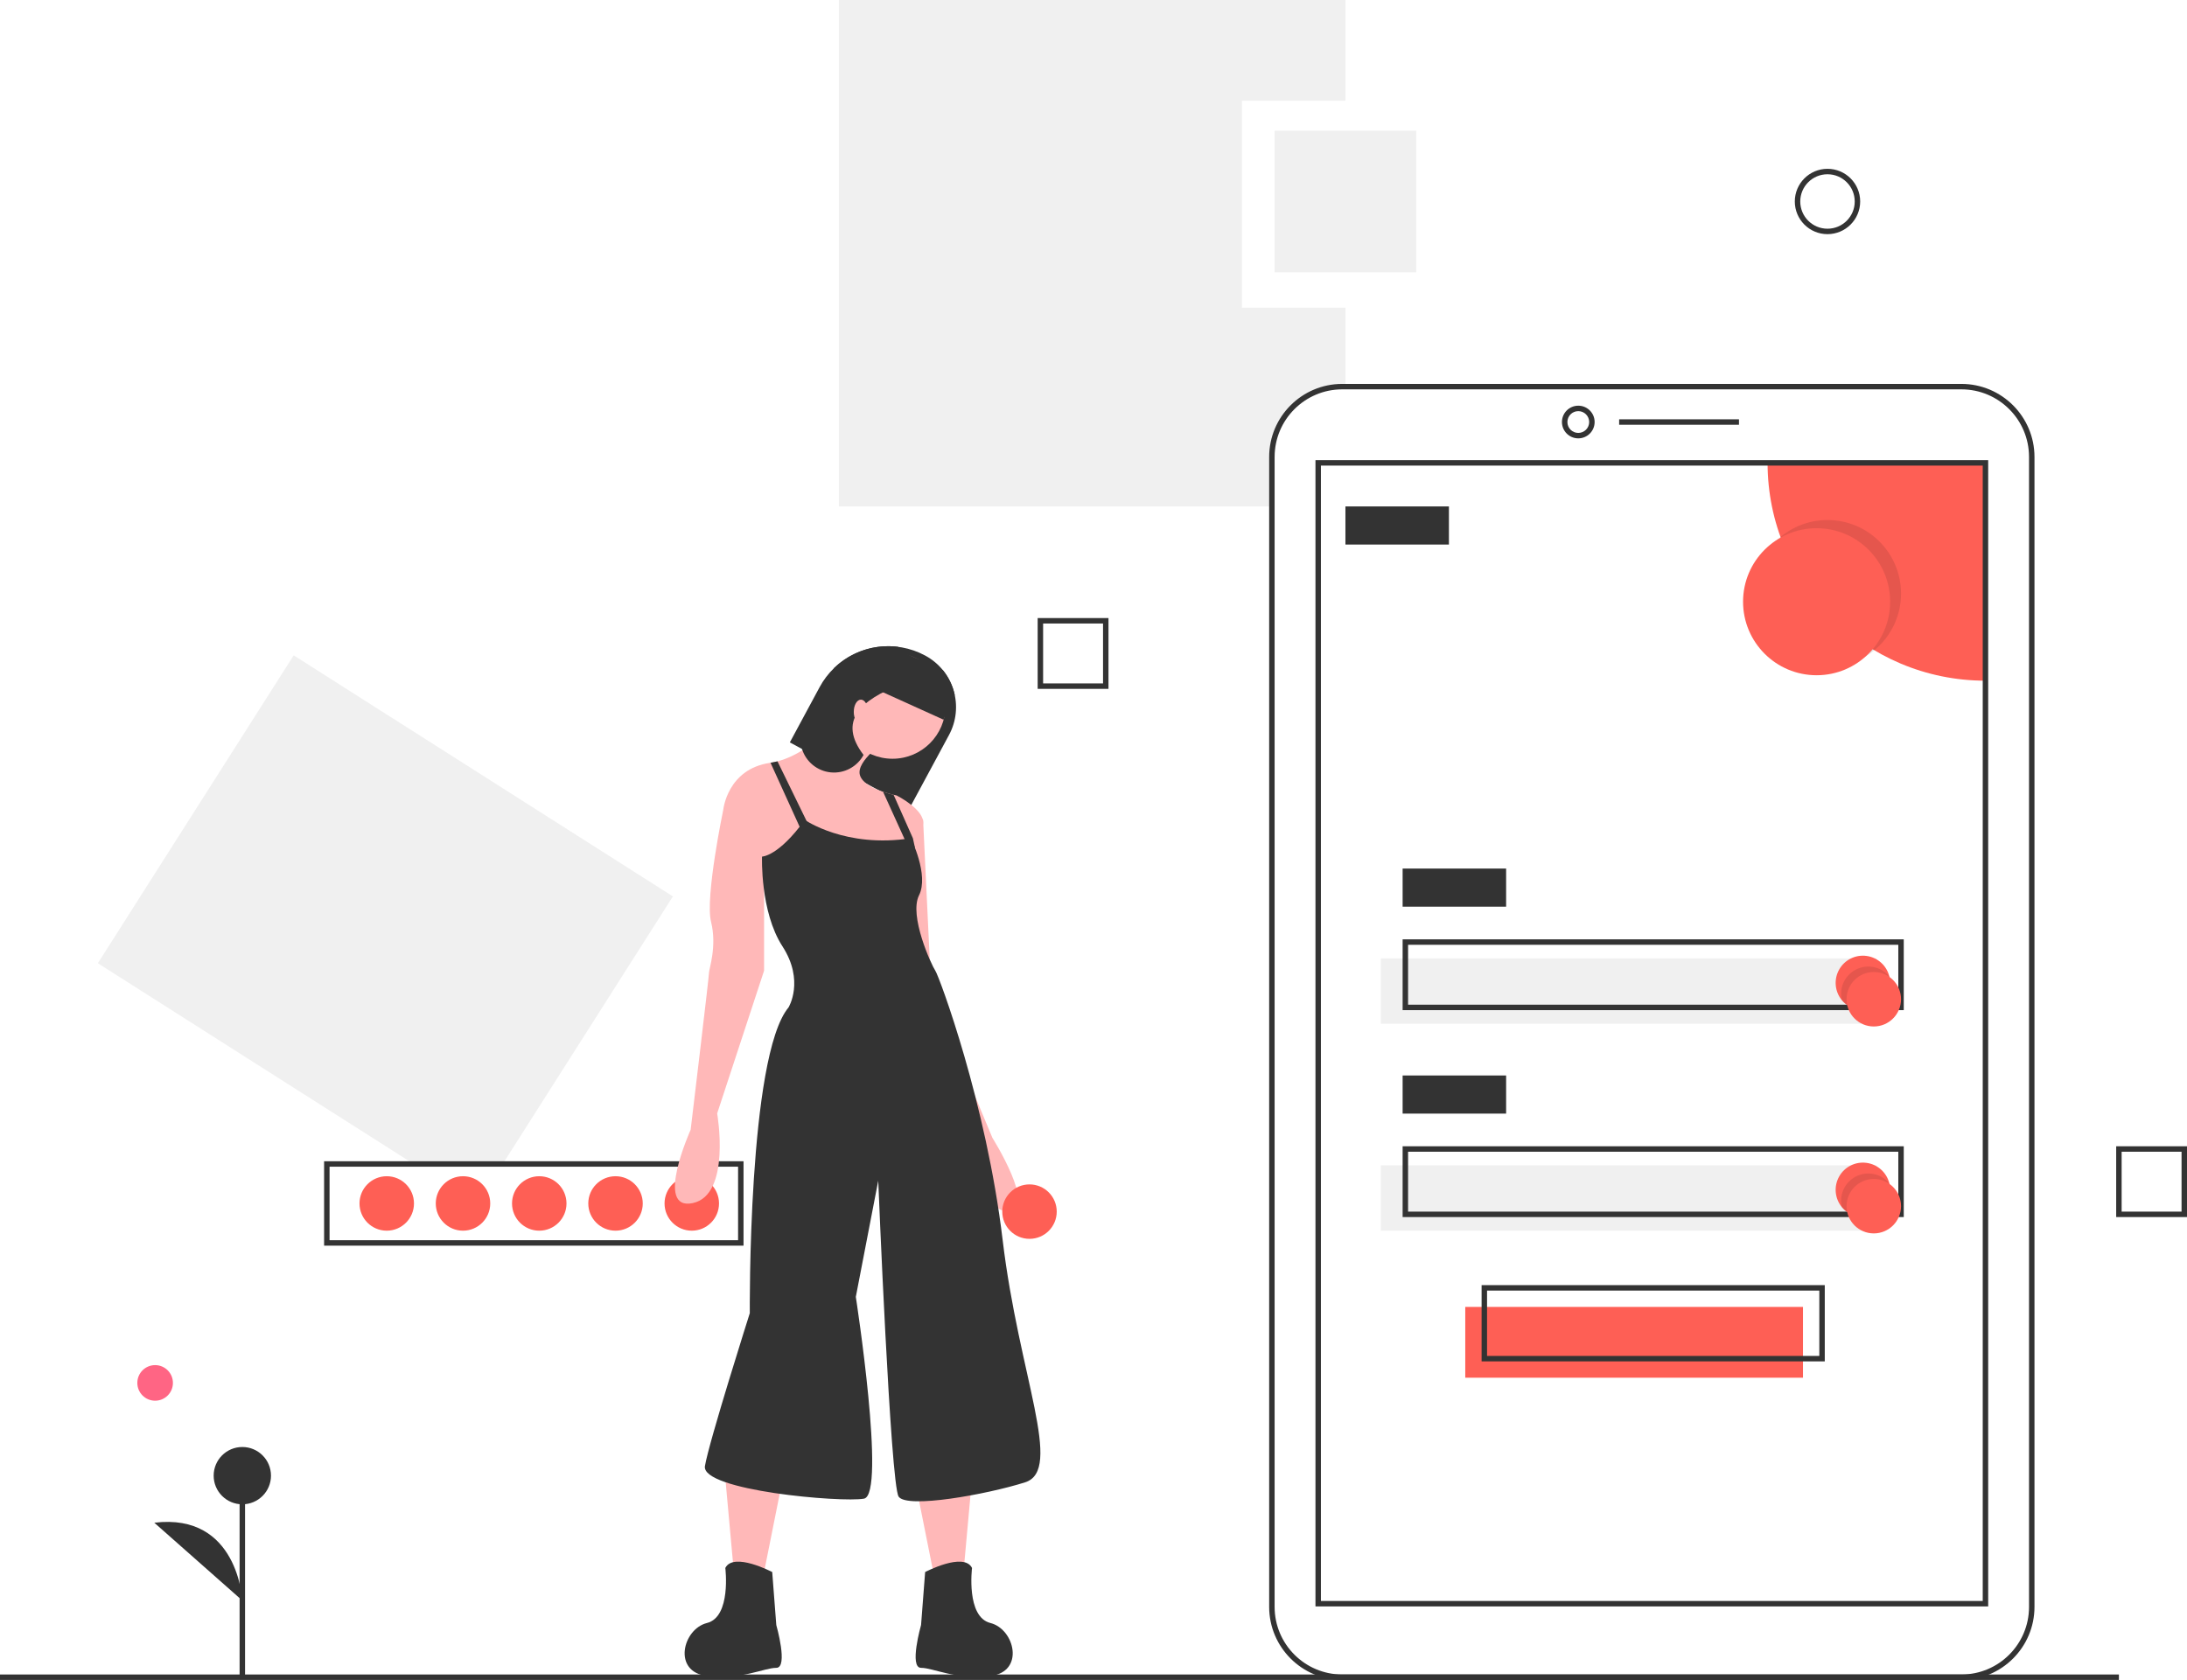
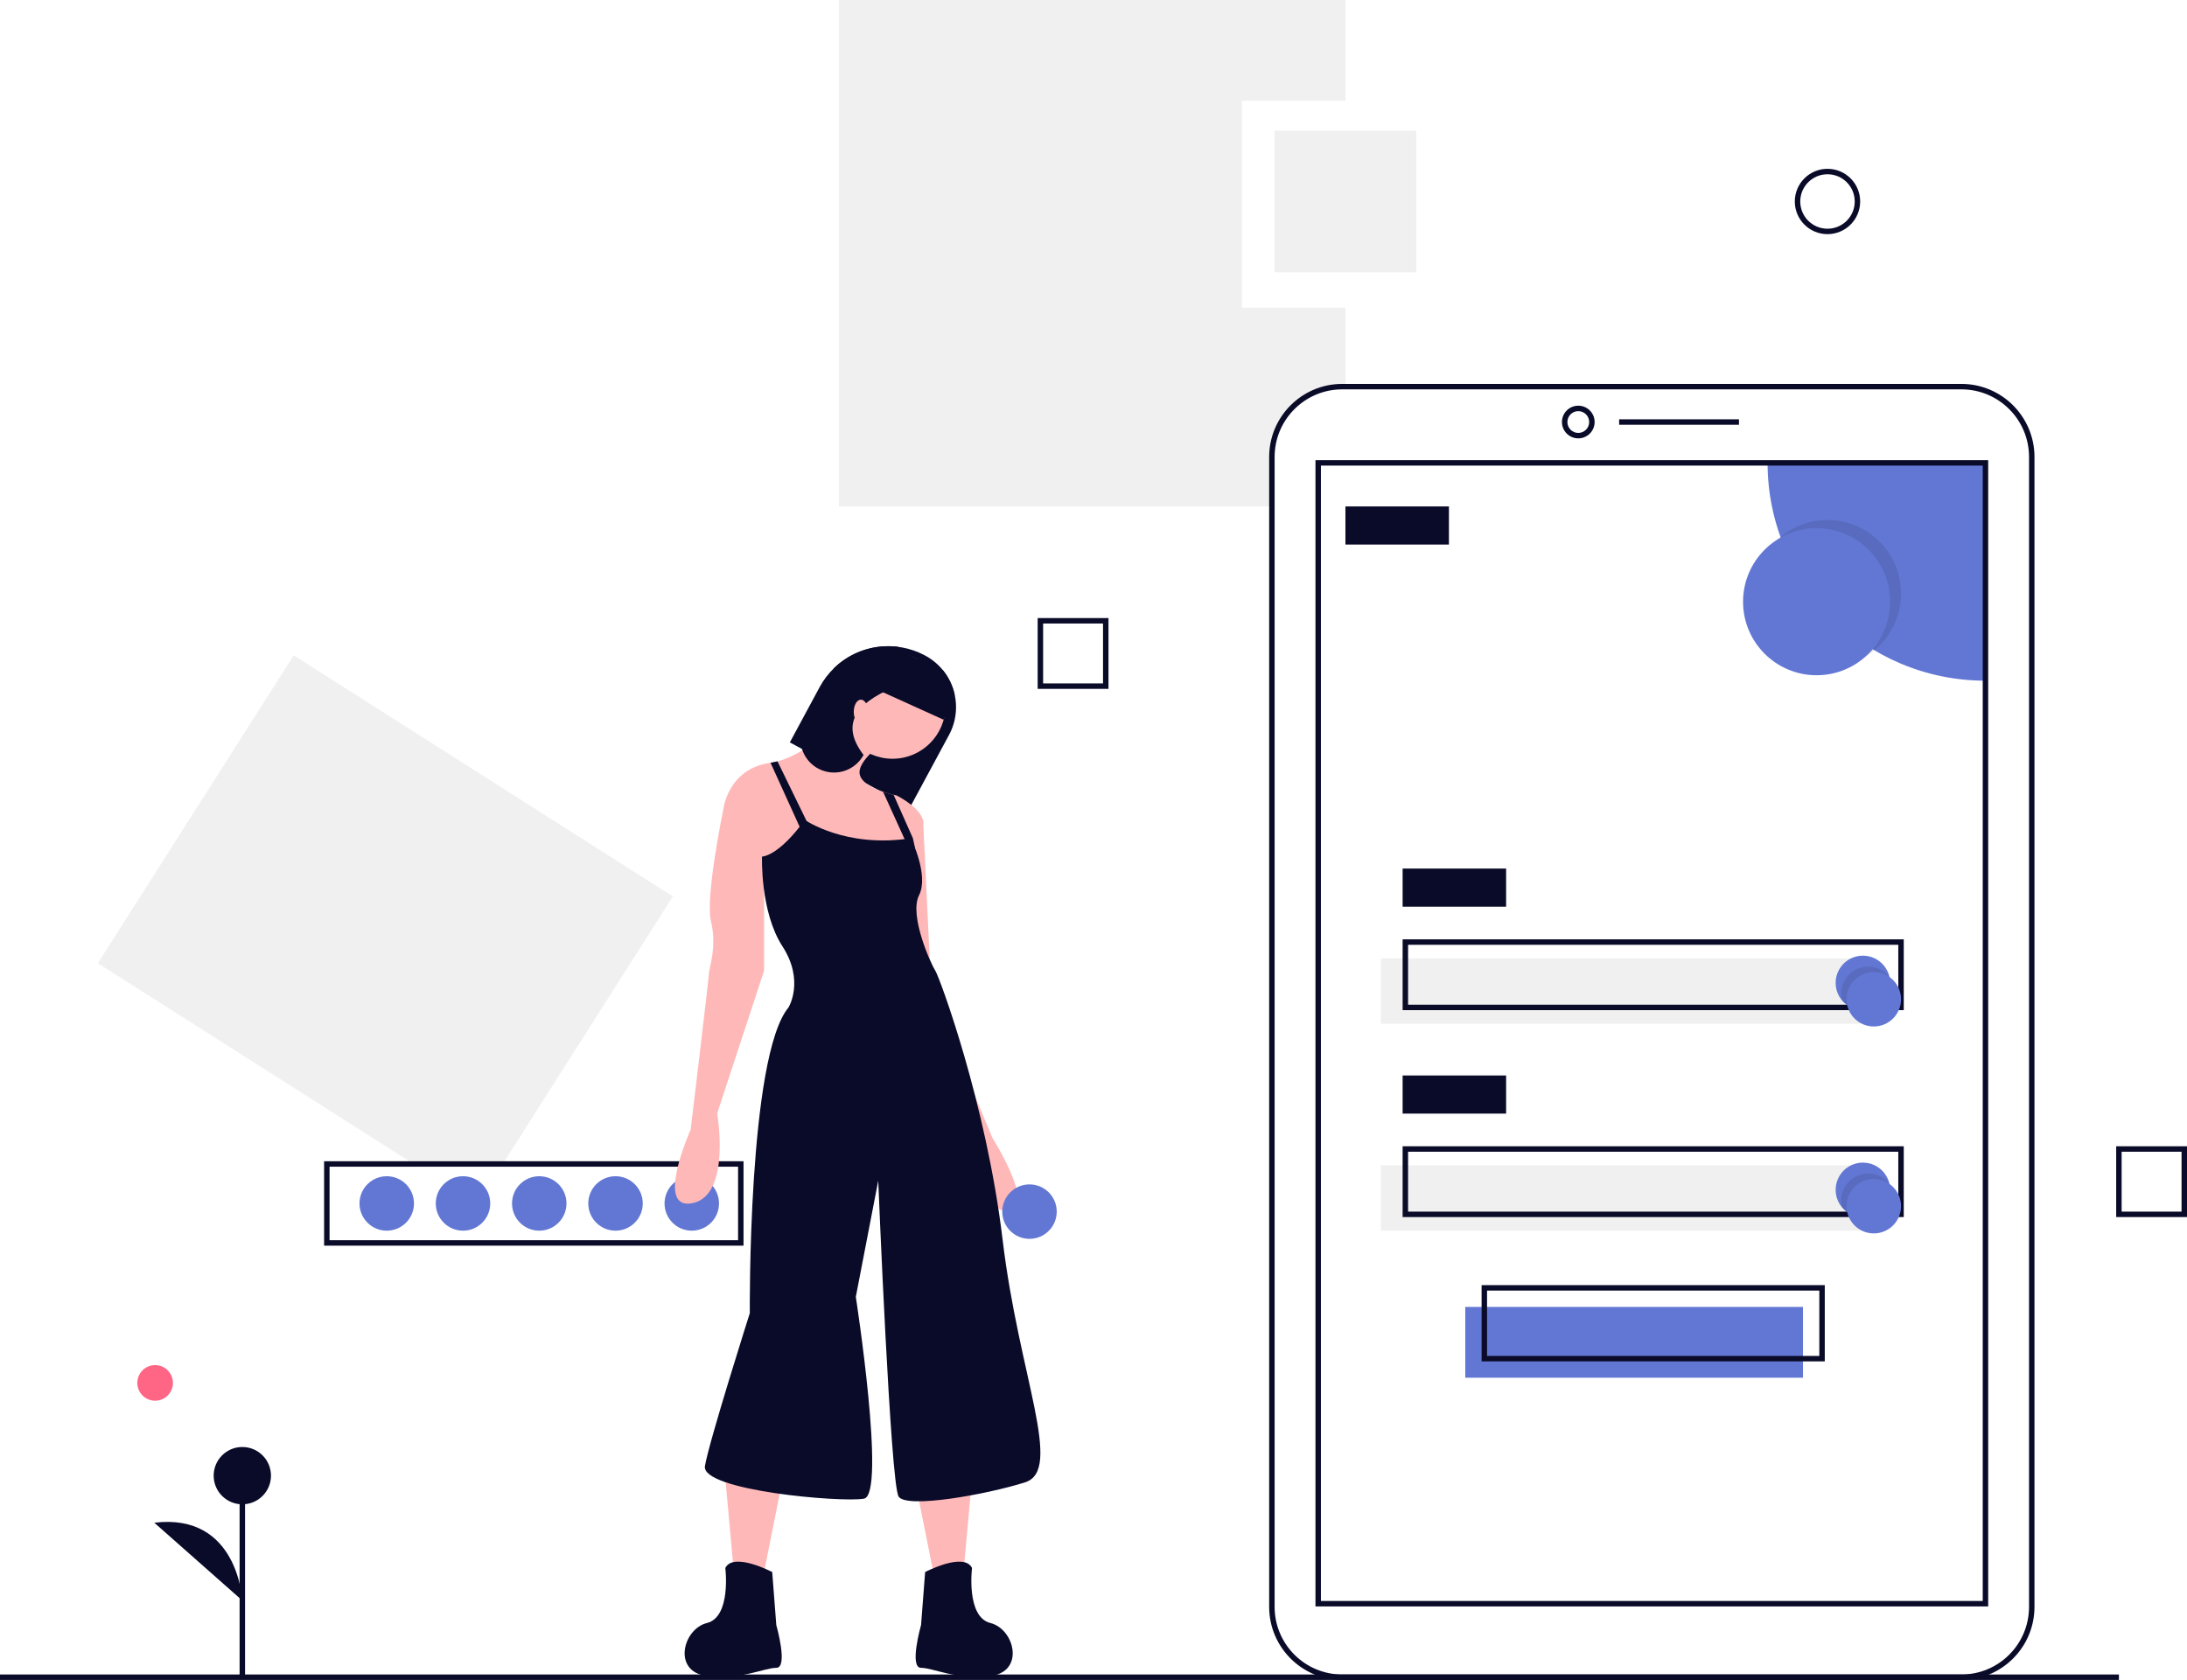
<svg xmlns="http://www.w3.org/2000/svg" id="bc52c4b0-5495-47d6-8fbf-e718e11a33f1" data-name="Layer 1" width="803" height="617" viewBox="0 0 803 617">
  <polygon points="184.898 427 247.069 329.231 107.835 240.694 35.931 353.769 151.095 427 184.898 427" fill="#f0f0f0" />
-   <path d="M471.5,599h-154V568h154Zm-152-2h150V570h-150Z" transform="translate(-198.5 -141.5)" fill="#333" />
-   <circle cx="254" cy="442" r="10" fill="#fe5f55" />
-   <circle cx="226" cy="442" r="10" fill="#fe5f55" />
-   <circle cx="198" cy="442" r="10" fill="#fe5f55" />
-   <circle cx="170" cy="442" r="10" fill="#fe5f55" />
-   <circle cx="142" cy="442" r="10" fill="#fe5f55" />
+   <path d="M471.5,599h-154V568h154Zm-152-2h150V570h-150Z" transform="translate(-198.5 -141.5)" fill="#0a0b29" />
+   <circle cx="254" cy="442" r="10" fill="#6277d3" />
+   <circle cx="226" cy="442" r="10" fill="#6277d3" />
+   <circle cx="198" cy="442" r="10" fill="#6277d3" />
+   <circle cx="170" cy="442" r="10" fill="#6277d3" />
+   <circle cx="142" cy="442" r="10" fill="#6277d3" />
  <path d="M654.5,254.5v-76h38v-37h-186v186h159V309.314A25.814,25.814,0,0,1,691.314,283.5H692.5v-29Z" transform="translate(-198.5 -141.5)" fill="#f0f0f0" />
-   <rect x="538" y="480" width="124" height="26" fill="#fe5f55" />
+   <rect x="538" y="480" width="124" height="26" fill="#6277d3" />
  <rect x="507" y="352" width="182" height="24" fill="#f0f0f0" />
-   <rect y="615" width="778" height="2" fill="#333" />
-   <path d="M918.686,758.5H691.314A26.845,26.845,0,0,1,664.5,731.686V309.314A26.845,26.845,0,0,1,691.314,282.5h227.371A26.845,26.845,0,0,1,945.5,309.314v422.371A26.845,26.845,0,0,1,918.686,758.5Zm-227.371-474A24.843,24.843,0,0,0,666.5,309.314v422.371A24.843,24.843,0,0,0,691.314,756.5h227.371A24.843,24.843,0,0,0,943.5,731.686V309.314A24.843,24.843,0,0,0,918.686,284.5Z" transform="translate(-198.5 -141.5)" fill="#333" />
-   <path d="M778,302.5a6,6,0,1,1,6-6A6.007,6.007,0,0,1,778,302.5Zm0-10a4,4,0,1,0,4,4A4.004,4.004,0,0,0,778,292.5Z" transform="translate(-198.5 -141.5)" fill="#333" />
-   <rect x="594.5" y="154" width="44" height="2" fill="#333" />
-   <path d="M927.5,311.5v80a80.004,80.004,0,0,1-80-80Z" transform="translate(-198.5 -141.5)" fill="#fe5f55" />
-   <path d="M928.5,731.5h-247v-421h247Zm-245-2h243v-417h-243Z" transform="translate(-198.5 -141.5)" fill="#333" />
+   <rect y="615" width="778" height="2" fill="#0a0b29" />
+   <path d="M918.686,758.5H691.314A26.845,26.845,0,0,1,664.5,731.686V309.314A26.845,26.845,0,0,1,691.314,282.5h227.371A26.845,26.845,0,0,1,945.5,309.314v422.371A26.845,26.845,0,0,1,918.686,758.5Zm-227.371-474A24.843,24.843,0,0,0,666.5,309.314v422.371A24.843,24.843,0,0,0,691.314,756.5h227.371A24.843,24.843,0,0,0,943.5,731.686V309.314A24.843,24.843,0,0,0,918.686,284.5Z" transform="translate(-198.5 -141.5)" fill="#0a0b29" />
+   <path d="M778,302.5a6,6,0,1,1,6-6A6.007,6.007,0,0,1,778,302.5Zm0-10a4,4,0,1,0,4,4A4.004,4.004,0,0,0,778,292.5Z" transform="translate(-198.5 -141.5)" fill="#0a0b29" />
+   <rect x="594.5" y="154" width="44" height="2" fill="#0a0b29" />
+   <path d="M927.5,311.5v80a80.004,80.004,0,0,1-80-80Z" transform="translate(-198.5 -141.5)" fill="#6277d3" />
+   <path d="M928.5,731.5h-247v-421h247Zm-245-2h243v-417h-243Z" transform="translate(-198.5 -141.5)" fill="#0a0b29" />
  <circle cx="671" cy="218" r="27" opacity="0.1" />
-   <circle cx="667" cy="221" r="27" fill="#fe5f55" />
-   <rect x="494" y="186" width="38" height="14" fill="#333" />
-   <rect x="515" y="319" width="38" height="14" fill="#333" />
-   <path d="M897.5,512.5h-184v-26h184Zm-182-2h180v-22h-180Z" transform="translate(-198.5 -141.5)" fill="#333" />
+   <circle cx="667" cy="221" r="27" fill="#6277d3" />
+   <rect x="494" y="186" width="38" height="14" fill="#0a0b29" />
+   <rect x="515" y="319" width="38" height="14" fill="#0a0b29" />
+   <path d="M897.5,512.5h-184v-26h184Zm-182-2h180v-22h-180Z" transform="translate(-198.5 -141.5)" fill="#0a0b29" />
  <rect x="507" y="428" width="182" height="24" fill="#f0f0f0" />
-   <rect x="515" y="395" width="38" height="14" fill="#333" />
-   <path d="M897.5,588.5h-184v-26h184Zm-182-2h180v-22h-180Z" transform="translate(-198.5 -141.5)" fill="#333" />
-   <path d="M868.5,641.5h-126v-28h126Zm-124-2h122v-24h-122Z" transform="translate(-198.5 -141.5)" fill="#333" />
-   <path d="M892.5,502.5a10.001,10.001,0,0,1-17.71,6.37l-.01-.01a9.999,9.999,0,1,1,17.43-8.73.01.01,0,0,0,.01.01A10.227,10.227,0,0,1,892.5,502.5Z" transform="translate(-198.5 -141.5)" fill="#fe5f55" />
+   <rect x="515" y="395" width="38" height="14" fill="#0a0b29" />
+   <path d="M897.5,588.5h-184v-26h184Zm-182-2h180v-22h-180Z" transform="translate(-198.5 -141.5)" fill="#0a0b29" />
+   <path d="M868.5,641.5h-126v-28h126Zm-124-2h122v-24h-122Z" transform="translate(-198.5 -141.5)" fill="#0a0b29" />
+   <path d="M892.5,502.5a10.001,10.001,0,0,1-17.71,6.37l-.01-.01a9.999,9.999,0,1,1,17.43-8.73.01.01,0,0,0,.01.01A10.227,10.227,0,0,1,892.5,502.5Z" transform="translate(-198.5 -141.5)" fill="#6277d3" />
  <path d="M892.5,502.5a10.001,10.001,0,0,1-17.71,6.37l-.01-.01a10.228,10.228,0,0,1-.28-2.36,10.001,10.001,0,0,1,17.71-6.37.01.01,0,0,0,.01.01A10.227,10.227,0,0,1,892.5,502.5Z" transform="translate(-198.5 -141.5)" opacity="0.1" />
-   <circle cx="688" cy="367" r="10" fill="#fe5f55" />
-   <path d="M892.5,578.5a10.001,10.001,0,0,1-17.71,6.37l-.01-.01a9.999,9.999,0,1,1,17.43-8.73.01.01,0,0,0,.01.01A10.227,10.227,0,0,1,892.5,578.5Z" transform="translate(-198.5 -141.5)" fill="#fe5f55" />
+   <circle cx="688" cy="367" r="10" fill="#6277d3" />
+   <path d="M892.5,578.5a10.001,10.001,0,0,1-17.71,6.37l-.01-.01a9.999,9.999,0,1,1,17.43-8.73.01.01,0,0,0,.01.01A10.227,10.227,0,0,1,892.5,578.5Z" transform="translate(-198.5 -141.5)" fill="#6277d3" />
  <path d="M892.5,578.5a10.001,10.001,0,0,1-17.71,6.37l-.01-.01a10.228,10.228,0,0,1-.28-2.36,10.001,10.001,0,0,1,17.71-6.37.01.01,0,0,0,.01.01A10.227,10.227,0,0,1,892.5,578.5Z" transform="translate(-198.5 -141.5)" opacity="0.1" />
-   <circle cx="688" cy="443" r="10" fill="#fe5f55" />
+   <circle cx="688" cy="443" r="10" fill="#6277d3" />
  <rect x="468" y="48" width="52" height="52" fill="#f0f0f0" />
-   <path d="M869.5,227.5a12,12,0,1,1,12-12A12.013,12.013,0,0,1,869.5,227.5Zm0-22a10,10,0,1,0,10,10A10.011,10.011,0,0,0,869.5,205.5Z" transform="translate(-198.5 -141.5)" fill="#333" />
-   <path d="M605.5,394.5h-26v-26h26Zm-24-2h22v-22h-22Z" transform="translate(-198.5 -141.5)" fill="#333" />
-   <path d="M1001.5,588.5h-26v-26h26Zm-24-2h22v-22h-22Z" transform="translate(-198.5 -141.5)" fill="#333" />
-   <path d="M488.503,414.166l4.462,2.403,15.182,8.183,24.51,13.206,14.284-26.501a21.525,21.525,0,0,0-8.744-29.189,28.59,28.59,0,0,0-33.381,4.529l-.007.007a28.623,28.623,0,0,0-5.375,7.075Z" transform="translate(-198.5 -141.5)" fill="#333" />
+   <path d="M869.5,227.5a12,12,0,1,1,12-12A12.013,12.013,0,0,1,869.5,227.5Zm0-22a10,10,0,1,0,10,10A10.011,10.011,0,0,0,869.5,205.5Z" transform="translate(-198.5 -141.5)" fill="#0a0b29" />
+   <path d="M605.5,394.5h-26v-26h26Zm-24-2h22v-22h-22Z" transform="translate(-198.5 -141.5)" fill="#0a0b29" />
+   <path d="M1001.5,588.5h-26v-26h26Zm-24-2h22v-22h-22Z" transform="translate(-198.5 -141.5)" fill="#0a0b29" />
+   <path d="M488.503,414.166l4.462,2.403,15.182,8.183,24.51,13.206,14.284-26.501a21.525,21.525,0,0,0-8.744-29.189,28.59,28.59,0,0,0-33.381,4.529l-.007.007a28.623,28.623,0,0,0-5.375,7.075Z" transform="translate(-198.5 -141.5)" fill="#0a0b29" />
  <polygon points="356.9 542.937 353.906 575.876 342.676 577.373 335.19 539.942 356.9 542.937" fill="#ffb8b8" />
-   <path d="M538.182,718.873s14.224-7.486,17.218-1.497c0,0-2.246,17.967,6.738,20.213s12.727,17.967,0,19.464-20.962-2.995-25.453-2.995,0-15.721,0-15.721Z" transform="translate(-198.5 -141.5)" fill="#333" />
+   <path d="M538.182,718.873s14.224-7.486,17.218-1.497c0,0-2.246,17.967,6.738,20.213s12.727,17.967,0,19.464-20.962-2.995-25.453-2.995,0-15.721,0-15.721Z" transform="translate(-198.5 -141.5)" fill="#0a0b29" />
  <polygon points="266.316 542.937 269.311 575.876 280.54 577.373 288.026 539.942 266.316 542.937" fill="#ffb8b8" />
-   <path d="M482.034,718.873s-14.224-7.486-17.218-1.497c0,0,2.246,17.967-6.738,20.213s-12.727,17.967,0,19.464S479.04,754.059,483.532,754.059s0-15.721,0-15.721Z" transform="translate(-198.5 -141.5)" fill="#333" />
+   <path d="M482.034,718.873s-14.224-7.486-17.218-1.497c0,0,2.246,17.967-6.738,20.213s-12.727,17.967,0,19.464S479.04,754.059,483.532,754.059s0-15.721,0-15.721Z" transform="translate(-198.5 -141.5)" fill="#0a0b29" />
  <circle cx="327.704" cy="259.206" r="19.464" fill="#ffb8b8" />
  <path d="M464.067,438.886,479.789,463.591l18.716-1.497,30.694,2.246s2.897-5.794,5.263-11.432a44.285,44.285,0,0,0,2.972-8.781c.749-5.24-9.732-10.481-9.732-10.481s-.412-.075-1.1-.24c-.913-.217-2.321-.576-3.863-1.101-3.481-1.183-7.666-3.189-8.512-6.146-1.497-5.24,9.732-12.727,9.732-12.727l-13.475-12.727s-11.971,16.627-26.509,20.415a23.155,23.155,0,0,1-2.56.524c-.045.007-.082.015-.127.022C465.565,423.914,464.067,438.886,464.067,438.886Z" transform="translate(-198.5 -141.5)" fill="#ffb8b8" />
  <path d="M472.302,432.149l-8.235,6.738s-6.738,32.191-4.492,41.175-.749,17.218-.749,18.716S452.089,556.421,452.089,556.421s-13.475,29.945.749,26.951,8.984-32.94,8.984-32.94l17.218-52.404V453.859Z" transform="translate(-198.5 -141.5)" fill="#ffb8b8" />
  <path d="M531.444,438.138l5.989,4.492,2.995,62.885,22.459,53.901s16.47,26.202,5.989,26.951S551.657,559.415,551.657,559.415l-20.213-51.655-2.995-50.158Z" transform="translate(-198.5 -141.5)" fill="#ffb8b8" />
-   <path d="M494.013,442.629s14.973,10.481,38.929,6.738c0,0,6.738,13.475,2.995,20.962s4.492,25.453,5.989,27.699,18.716,48.661,24.705,98.819,22.459,84.595,8.235,89.087-43.42,9.732-46.415,5.24-7.486-116.038-7.486-116.038l-8.235,42.672s11.229,72.617,2.995,74.114-59.89-2.995-58.393-11.978,16.47-56.147,16.47-56.147-.749-94.327,14.224-112.294c0,0,5.989-9.732-2.246-22.459s-7.486-32.94-7.486-32.94S484.28,456.105,494.013,442.629Z" transform="translate(-198.5 -141.5)" fill="#333" />
-   <polygon points="282.913 280.145 295.513 307.867 298.507 306.37 285.473 279.621 282.913 280.145" fill="#333" />
-   <path d="M522.737,432.306l9.455,20.804,2.268-.202-.771-3.541-7.09-15.961C525.687,433.189,524.28,432.83,522.737,432.306Z" transform="translate(-198.5 -141.5)" fill="#333" />
-   <path d="M492.964,416.57a12.323,12.323,0,0,0,22.609,2.201c-9.47-12.382-1.348-20.161,14.037-26.045a12.312,12.312,0,0,0-1.325-13.655,28.687,28.687,0,0,0-23.47,7.726l-.007.007L493.878,407.077A12.264,12.264,0,0,0,492.964,416.57Z" transform="translate(-198.5 -141.5)" fill="#333" />
+   <path d="M494.013,442.629s14.973,10.481,38.929,6.738c0,0,6.738,13.475,2.995,20.962s4.492,25.453,5.989,27.699,18.716,48.661,24.705,98.819,22.459,84.595,8.235,89.087-43.42,9.732-46.415,5.24-7.486-116.038-7.486-116.038l-8.235,42.672s11.229,72.617,2.995,74.114-59.89-2.995-58.393-11.978,16.47-56.147,16.47-56.147-.749-94.327,14.224-112.294c0,0,5.989-9.732-2.246-22.459s-7.486-32.94-7.486-32.94S484.28,456.105,494.013,442.629Z" transform="translate(-198.5 -141.5)" fill="#0a0b29" />
+   <polygon points="282.913 280.145 295.513 307.867 298.507 306.37 285.473 279.621 282.913 280.145" fill="#0a0b29" />
+   <path d="M522.737,432.306l9.455,20.804,2.268-.202-.771-3.541-7.09-15.961C525.687,433.189,524.28,432.83,522.737,432.306Z" transform="translate(-198.5 -141.5)" fill="#0a0b29" />
+   <path d="M492.964,416.57a12.323,12.323,0,0,0,22.609,2.201c-9.47-12.382-1.348-20.161,14.037-26.045a12.312,12.312,0,0,0-1.325-13.655,28.687,28.687,0,0,0-23.47,7.726l-.007.007L493.878,407.077A12.264,12.264,0,0,0,492.964,416.57Z" transform="translate(-198.5 -141.5)" fill="#0a0b29" />
  <ellipse cx="316.1" cy="261.452" rx="2.62" ry="4.492" fill="#ffb8b8" />
-   <path d="M522.408,395.623l22.504,10.196,4.125-9.103a21.563,21.563,0,0,0-4.342-9.081l-15.489-7.015Z" transform="translate(-198.5 -141.5)" fill="#333" />
-   <circle cx="378" cy="445" r="10" fill="#fe5f55" />
+   <path d="M522.408,395.623l22.504,10.196,4.125-9.103a21.563,21.563,0,0,0-4.342-9.081l-15.489-7.015Z" transform="translate(-198.5 -141.5)" fill="#0a0b29" />
+   <circle cx="378" cy="445" r="10" fill="#6277d3" />
  <circle cx="56.957" cy="507.911" r="6.535" fill="#ff6584" />
-   <rect x="87.975" y="541.973" width="2" height="74.411" fill="#333" />
-   <circle cx="88.975" cy="541.972" r="10.523" fill="#333" />
-   <path d="M287.475,729.334s-1.503-32.332-32.32-28.574" transform="translate(-198.5 -141.5)" fill="#333" />
+   <rect x="87.975" y="541.973" width="2" height="74.411" fill="#0a0b29" />
+   <circle cx="88.975" cy="541.972" r="10.523" fill="#0a0b29" />
+   <path d="M287.475,729.334s-1.503-32.332-32.32-28.574" transform="translate(-198.5 -141.5)" fill="#0a0b29" />
</svg>
